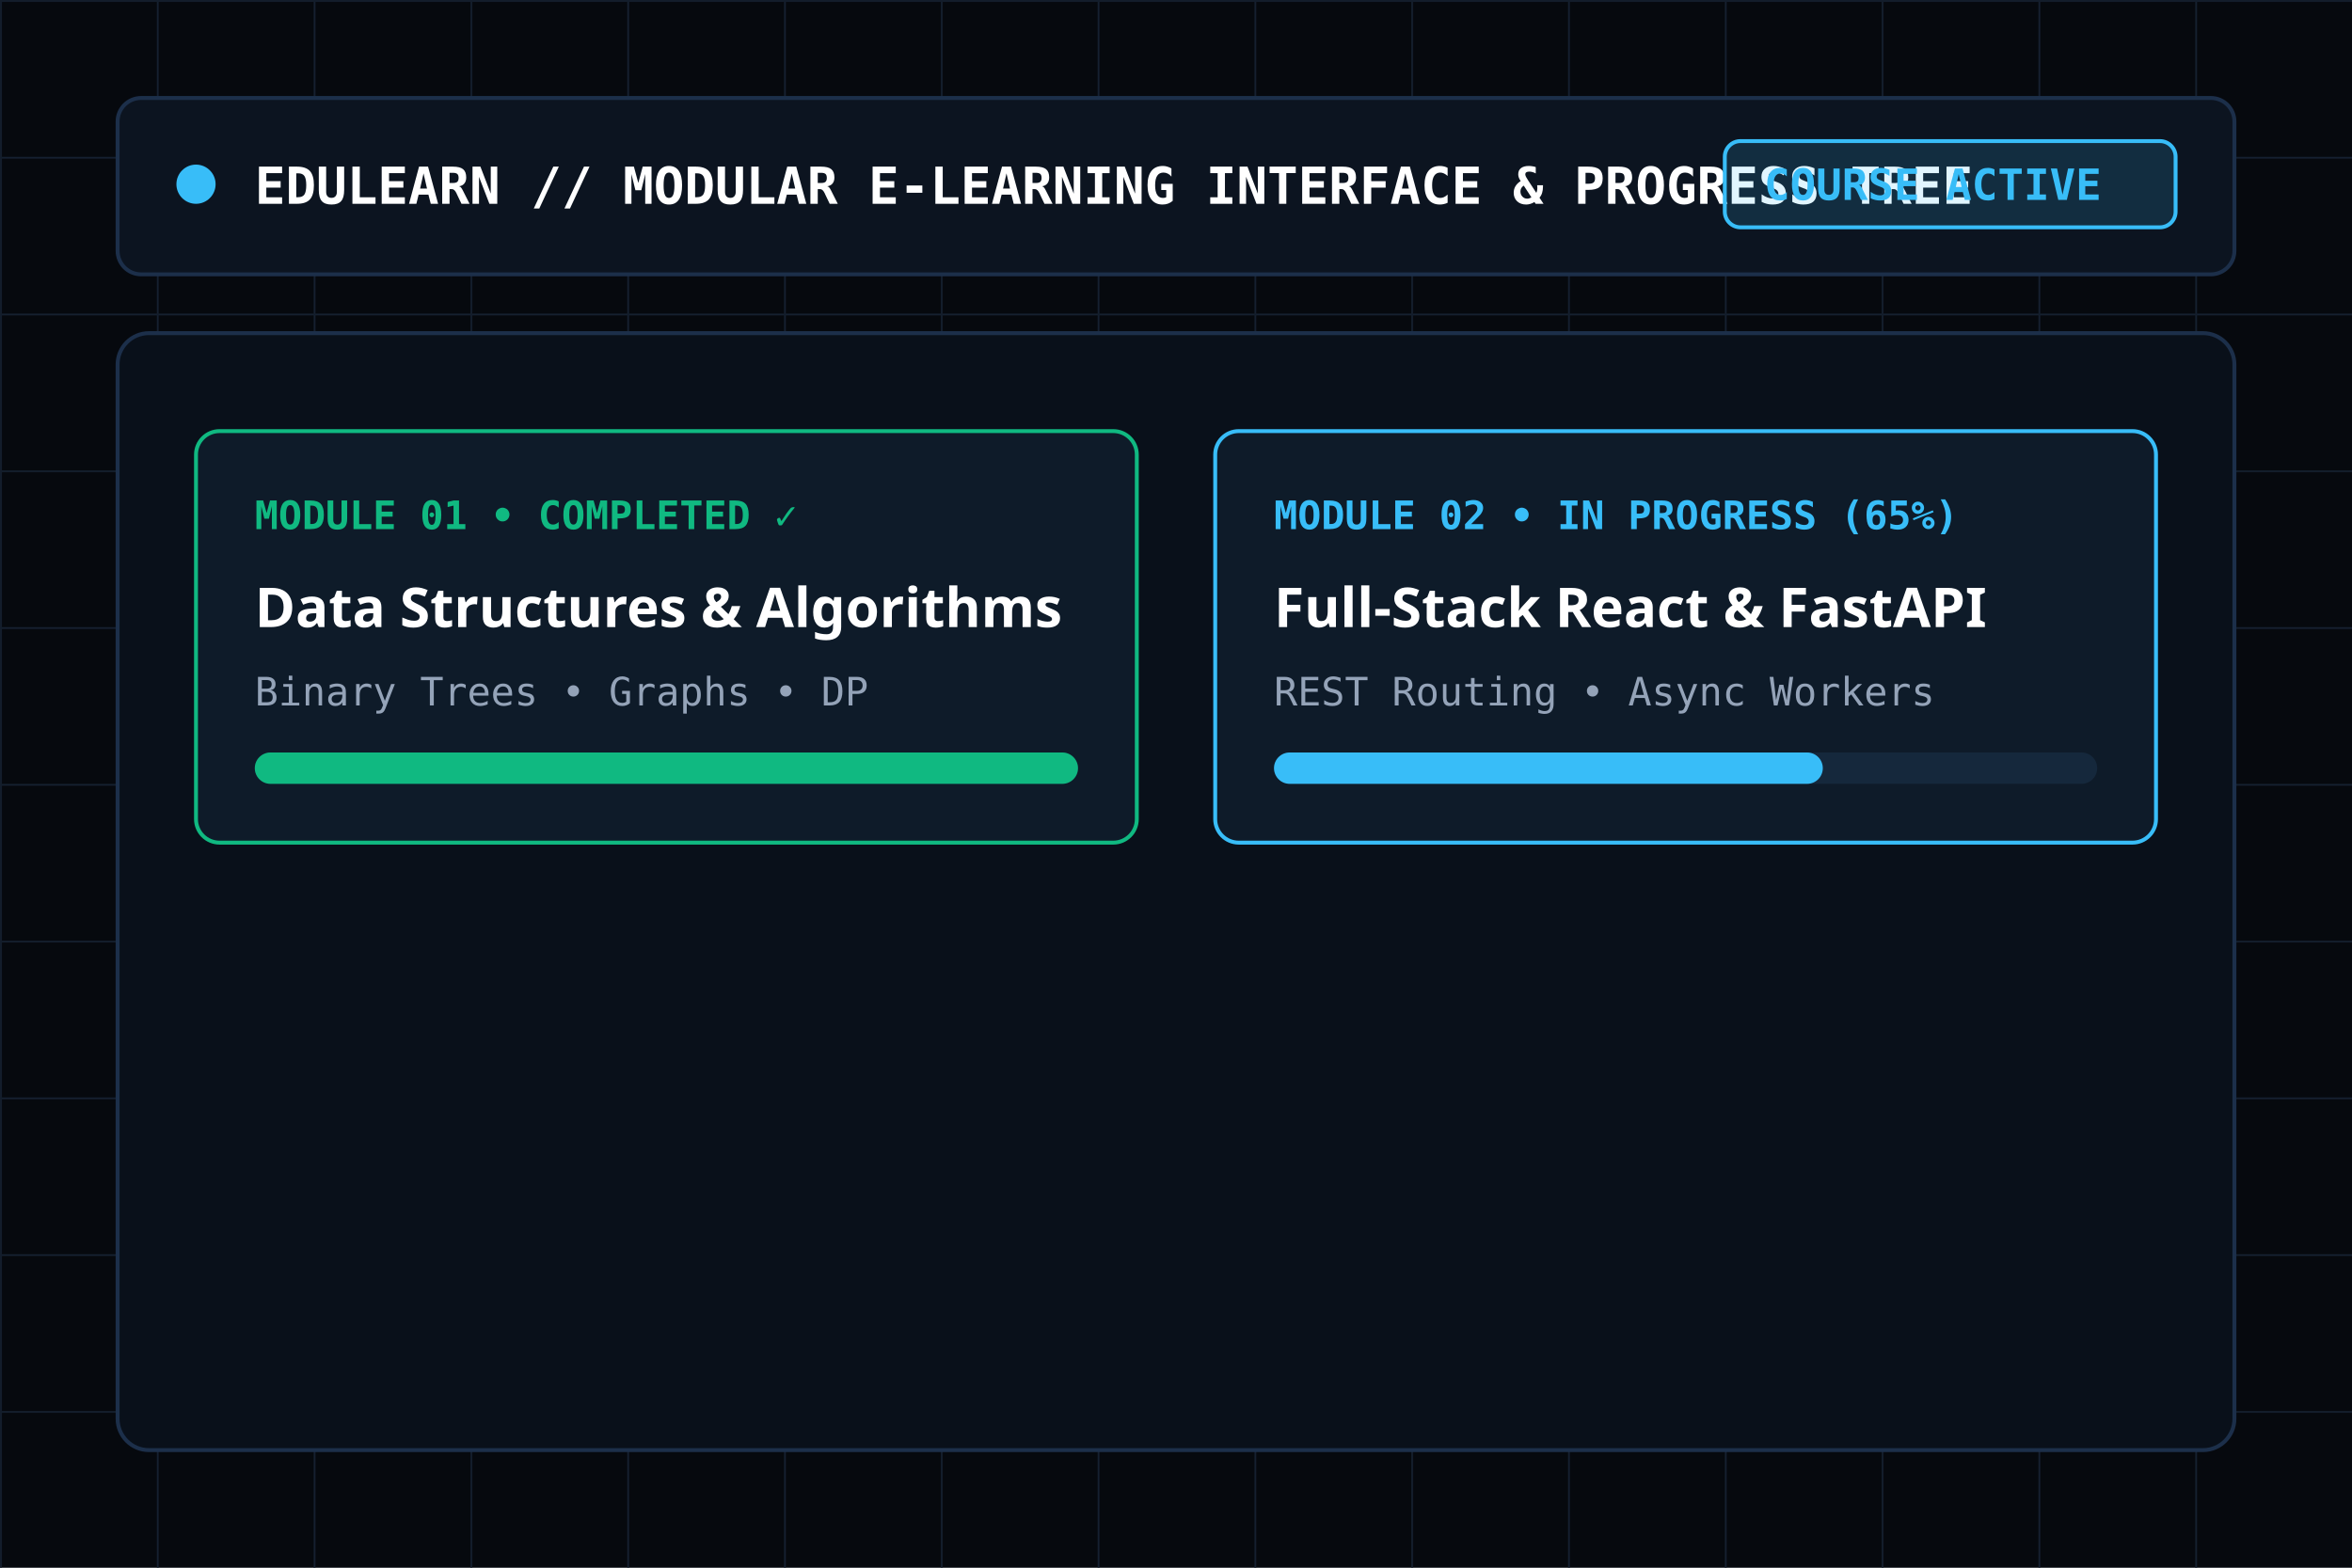
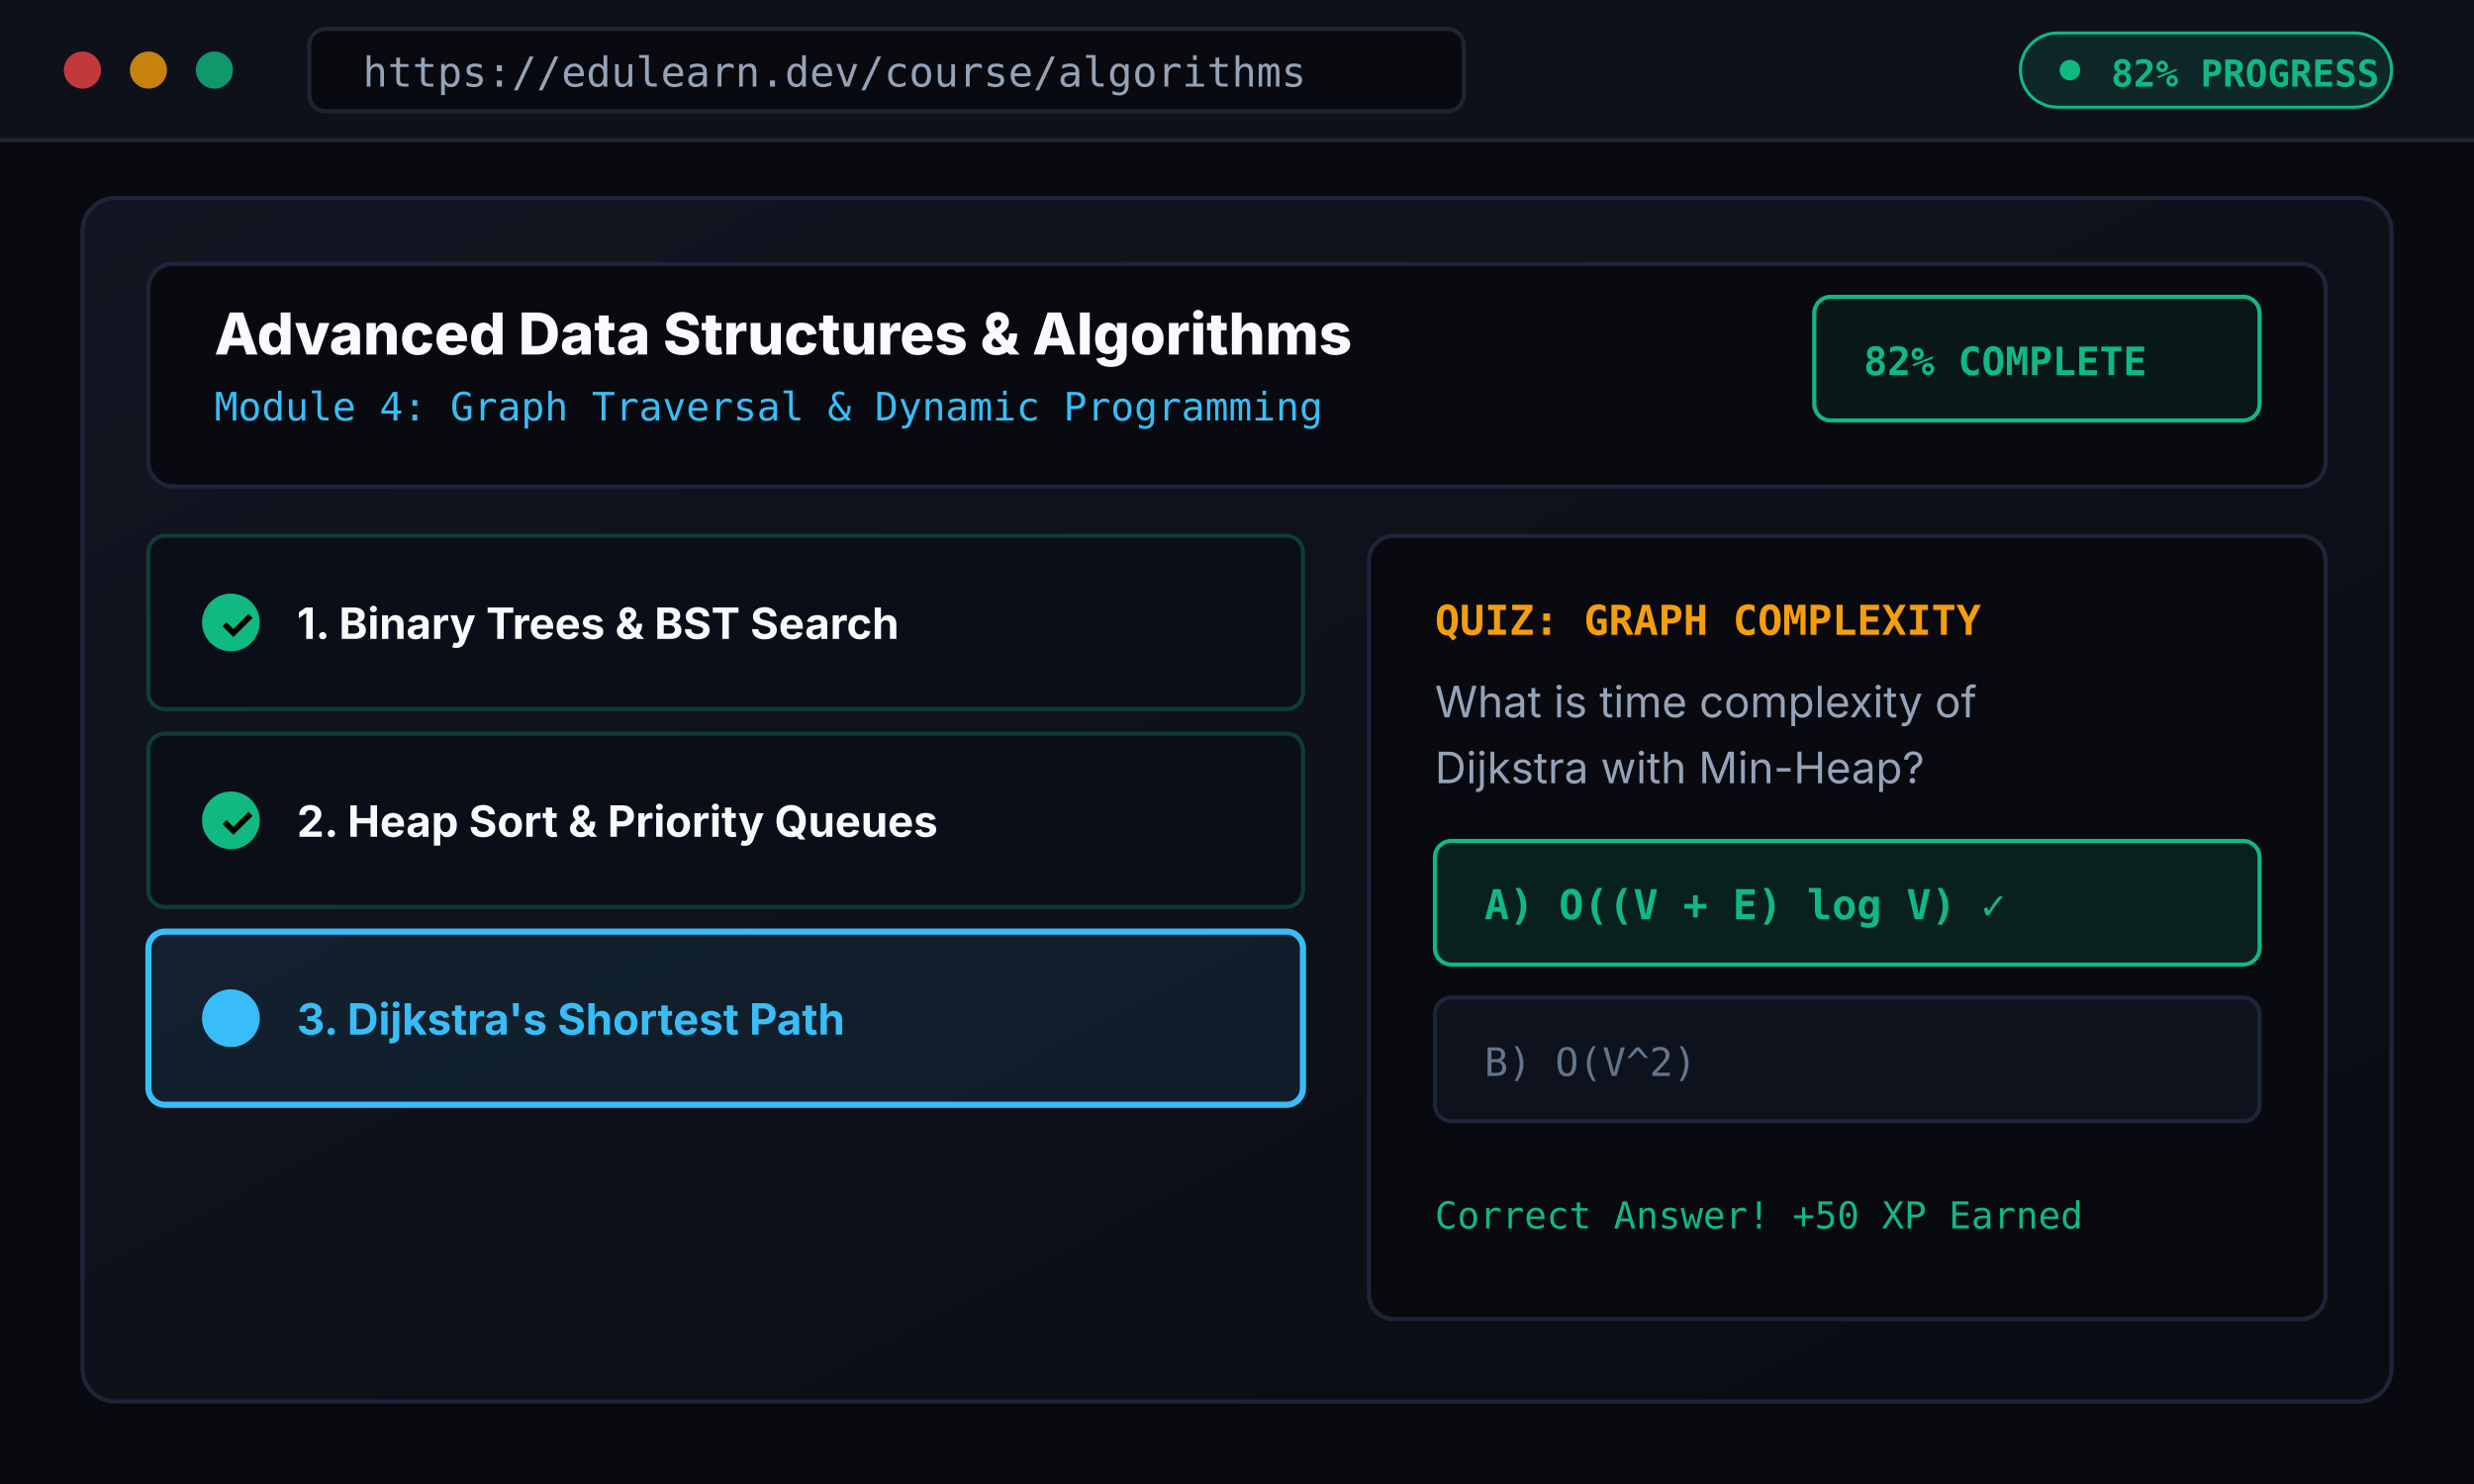
- <svg xmlns="http://www.w3.org/2000/svg" viewBox="0 0 600 400" width="600" height="400">
-   <rect width="600" height="400" fill="#06090e" />
+ <svg xmlns="http://www.w3.org/2000/svg" viewBox="0 0 600 360" width="600" height="360">
  <defs>
-     <pattern id="grid11" width="40" height="40" patternUnits="userSpaceOnUse">
-       <path d="M 40 0 L 0 0 0 40" fill="none" stroke="#131d2b" stroke-width="1" />
-     </pattern>
+     <linearGradient id="cardGrad11" x1="0" y1="0" x2="1" y2="1">
+       <stop offset="0%" stop-color="#121622" />
+       <stop offset="100%" stop-color="#0A0C13" />
+     </linearGradient>
  </defs>
-   <rect width="600" height="400" fill="url(#grid11)" />
-   <rect x="30" y="25" width="540" height="45" rx="6" fill="#0c1420" stroke="#1c2f4a" stroke-width="1" />
-   <circle cx="50" cy="47" r="5" fill="#38bdf8" />
-   <text x="65" y="52" font-family="monospace" font-size="13" font-weight="bold" fill="#ffffff">EDULEARN // MODULAR E-LEARNING INTERFACE &amp; PROGRESS TREE</text>
-   <rect x="440" y="36" width="115" height="22" rx="4" fill="#38bdf8" fill-opacity="0.15" stroke="#38bdf8" stroke-width="1" />
-   <text x="450" y="51" font-family="monospace" font-size="11" font-weight="bold" fill="#38bdf8">COURSE ACTIVE</text>
-   <g transform="translate(30, 85)">
-     <rect width="540" height="285" rx="8" fill="#09101a" stroke="#1c2f4a" />
-     <g transform="translate(20, 25)">
-       <rect width="240" height="105" rx="6" fill="#0e1b29" stroke="#10b981" />
-       <text x="15" y="25" font-family="monospace" font-size="10" font-weight="bold" fill="#10b981">MODULE 01 • COMPLETED ✓</text>
-       <text x="15" y="50" font-family="sans-serif" font-size="14" font-weight="bold" fill="#ffffff">Data Structures &amp; Algorithms</text>
-       <text x="15" y="70" font-family="monospace" font-size="10" fill="#94a3b8">Binary Trees • Graphs • DP</text>
-       <rect x="15" y="82" width="210" height="8" rx="4" fill="#15283c" />
-       <rect x="15" y="82" width="210" height="8" rx="4" fill="#10b981" />
+   <rect width="600" height="360" fill="#080A0F" />
+   <rect x="0" y="0" width="600" height="34" fill="#0E111A" />
+   <line x1="0" y1="34" x2="600" y2="34" stroke="#1E2433" stroke-width="1" />
+   <circle cx="20" cy="17" r="4.5" fill="#EF4444" opacity="0.8" />
+   <circle cx="36" cy="17" r="4.5" fill="#F59E0B" opacity="0.8" />
+   <circle cx="52" cy="17" r="4.5" fill="#10B981" opacity="0.8" />
+   <rect x="75" y="7" width="280" height="20" rx="4" fill="#080A0F" stroke="#1E2433" stroke-width="1" />
+   <text x="88" y="21" font-family="'JetBrains Mono', monospace" font-size="10" fill="#94A3B8">https://edulearn.dev/course/algorithms</text>
+   <rect x="490" y="8" width="90" height="18" rx="9" fill="#10B98122" stroke="#10B981" stroke-width="0.75" />
+   <circle cx="502" cy="17" r="2.5" fill="#10B981" />
+   <text x="512" y="21" font-family="'JetBrains Mono', monospace" font-size="9" font-weight="bold" fill="#10B981">82% PROGRESS</text>
+   <g transform="translate(20, 48)">
+     <rect width="560" height="292" rx="8" fill="url(#cardGrad11)" stroke="#1E2538" />
+     <rect x="16" y="16" width="528" height="54" rx="6" fill="#080A0F" stroke="#1E2538" />
+     <text x="32" y="38" font-family="'Inter', sans-serif" font-size="14" font-weight="800" fill="#F8FAFC">Advanced Data Structures &amp; Algorithms</text>
+     <text x="32" y="54" font-family="'JetBrains Mono', monospace" font-size="9.5" fill="#38BDF8">Module 4: Graph Traversal &amp; Dynamic Programming</text>
+     <rect x="420" y="24" width="108" height="30" rx="4" fill="#10B98115" stroke="#10B981" />
+     <text x="432" y="43" font-family="'JetBrains Mono', monospace" font-size="9.5" font-weight="bold" fill="#10B981">82% COMPLETE</text>
+     <g transform="translate(16, 82)">
+       <rect width="280" height="42" rx="4" fill="#0A0E18" stroke="#10B98144" />
+       <circle cx="20" cy="21" r="7" fill="#10B981" />
+       <text x="17" y="25" font-family="'Inter', sans-serif" font-size="10" font-weight="bold" fill="#000000">✓</text>
+       <text x="36" y="25" font-family="'Inter', sans-serif" font-size="10.5" font-weight="bold" fill="#F8FAFC">1. Binary Trees &amp; BST Search</text>
+       <g transform="translate(0, 48)">
+         <rect width="280" height="42" rx="4" fill="#0A0E18" stroke="#10B98144" />
+         <circle cx="20" cy="21" r="7" fill="#10B981" />
+         <text x="17" y="25" font-family="'Inter', sans-serif" font-size="10" font-weight="bold" fill="#000000">✓</text>
+         <text x="36" y="25" font-family="'Inter', sans-serif" font-size="10.5" font-weight="bold" fill="#F8FAFC">2. Heap Sort &amp; Priority Queues</text>
+       </g>
+       <g transform="translate(0, 96)">
+         <rect width="280" height="42" rx="4" fill="#38BDF815" stroke="#38BDF8" stroke-width="1.5" />
+         <circle cx="20" cy="21" r="7" fill="#38BDF8" />
+         <text x="36" y="25" font-family="'Inter', sans-serif" font-size="10.5" font-weight="bold" fill="#38BDF8">3. Dijkstra's Shortest Path</text>
+       </g>
    </g>
-     <g transform="translate(280, 25)">
-       <rect width="240" height="105" rx="6" fill="#0e1b29" stroke="#38bdf8" />
-       <text x="15" y="25" font-family="monospace" font-size="10" font-weight="bold" fill="#38bdf8">MODULE 02 • IN PROGRESS (65%)</text>
-       <text x="15" y="50" font-family="sans-serif" font-size="14" font-weight="bold" fill="#ffffff">Full-Stack React &amp; FastAPI</text>
-       <text x="15" y="70" font-family="monospace" font-size="10" fill="#94a3b8">REST Routing • Async Workers</text>
-       <rect x="15" y="82" width="210" height="8" rx="4" fill="#15283c" />
-       <rect x="15" y="82" width="140" height="8" rx="4" fill="#38bdf8" />
+     <g transform="translate(312, 82)">
+       <rect width="232" height="190" rx="6" fill="#080A0F" stroke="#1E2538" />
+       <text x="16" y="24" font-family="'JetBrains Mono', monospace" font-size="10" font-weight="bold" fill="#F59E0B">QUIZ: GRAPH COMPLEXITY</text>
+       <text x="16" y="44" font-family="'Inter', sans-serif" font-size="10.5" fill="#94A3B8">What is time complexity of</text>
+       <text x="16" y="60" font-family="'Inter', sans-serif" font-size="10.5" fill="#94A3B8">Dijkstra with Min-Heap?</text>
+       <rect x="16" y="74" width="200" height="30" rx="4" fill="#10B98122" stroke="#10B981" />
+       <text x="28" y="93" font-family="'JetBrains Mono', monospace" font-size="10" font-weight="bold" fill="#10B981">A) O((V + E) log V) ✓</text>
+       <rect x="16" y="112" width="200" height="30" rx="4" fill="#0E121D" stroke="#1E2538" />
+       <text x="28" y="131" font-family="'JetBrains Mono', monospace" font-size="9.5" fill="#64748B">B) O(V^2)</text>
+       <text x="16" y="168" font-family="'JetBrains Mono', monospace" font-size="9" fill="#10B981">Correct Answer! +50 XP Earned</text>
    </g>
  </g>
</svg>
